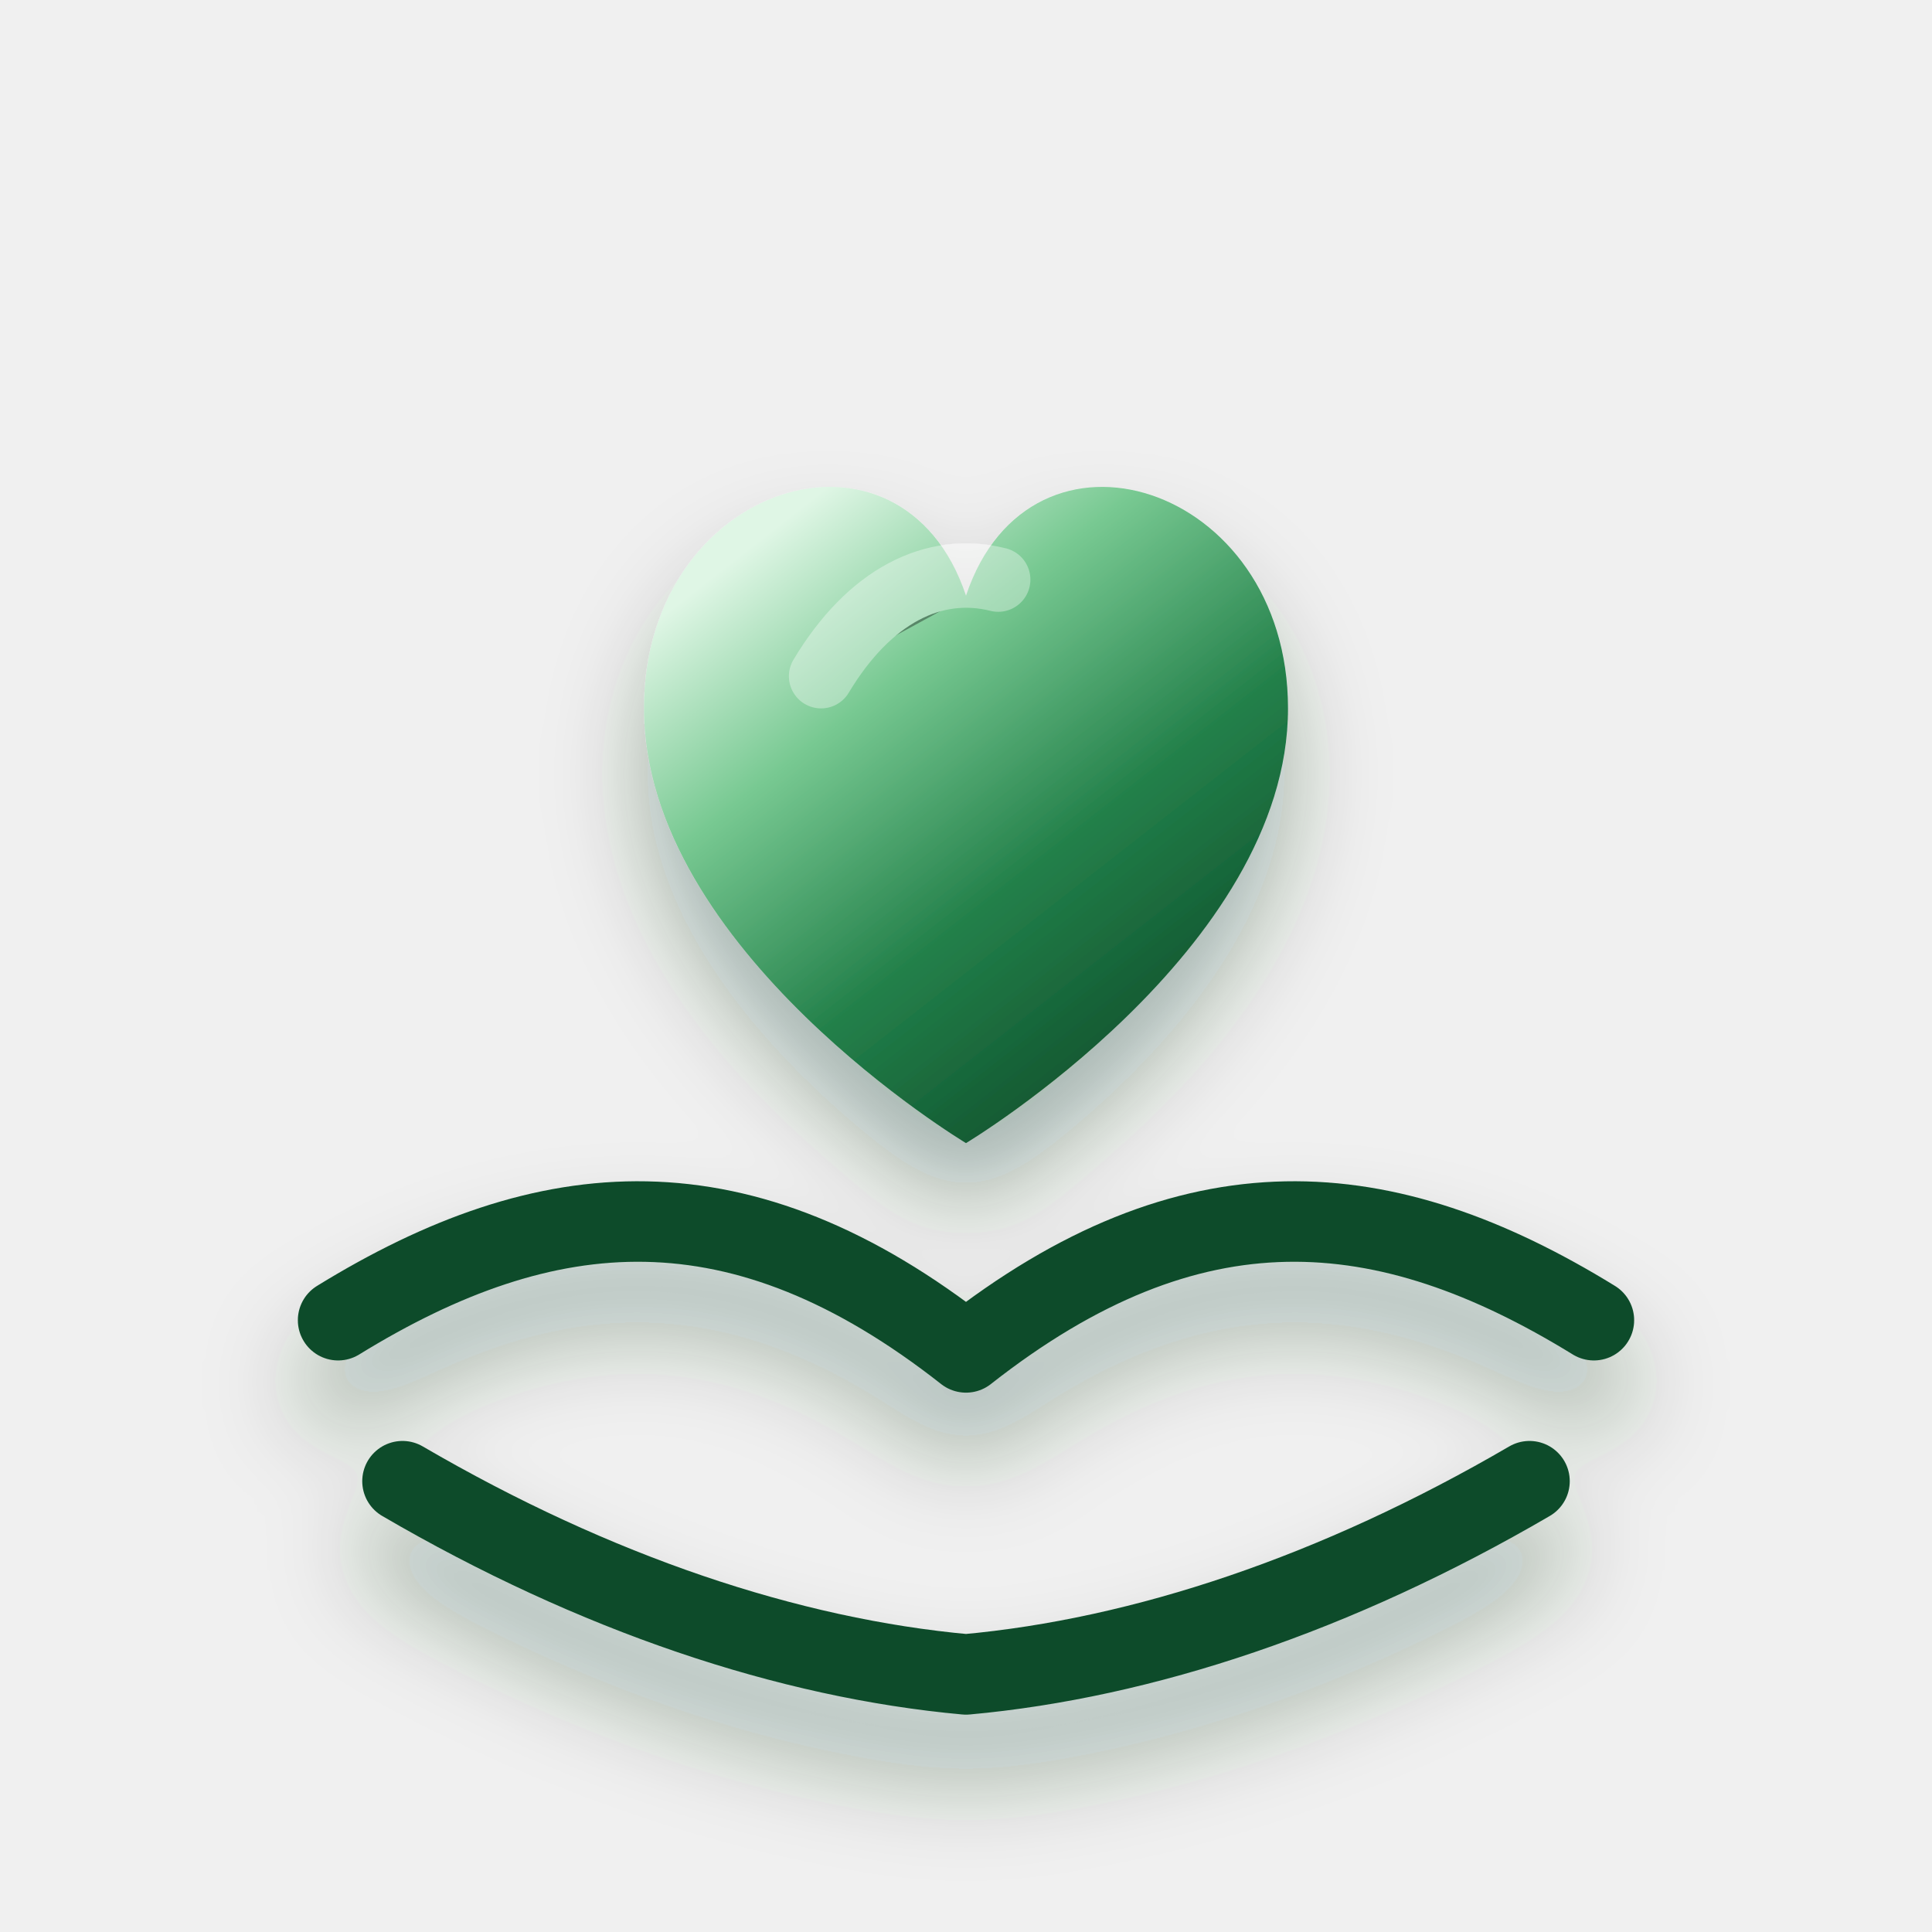
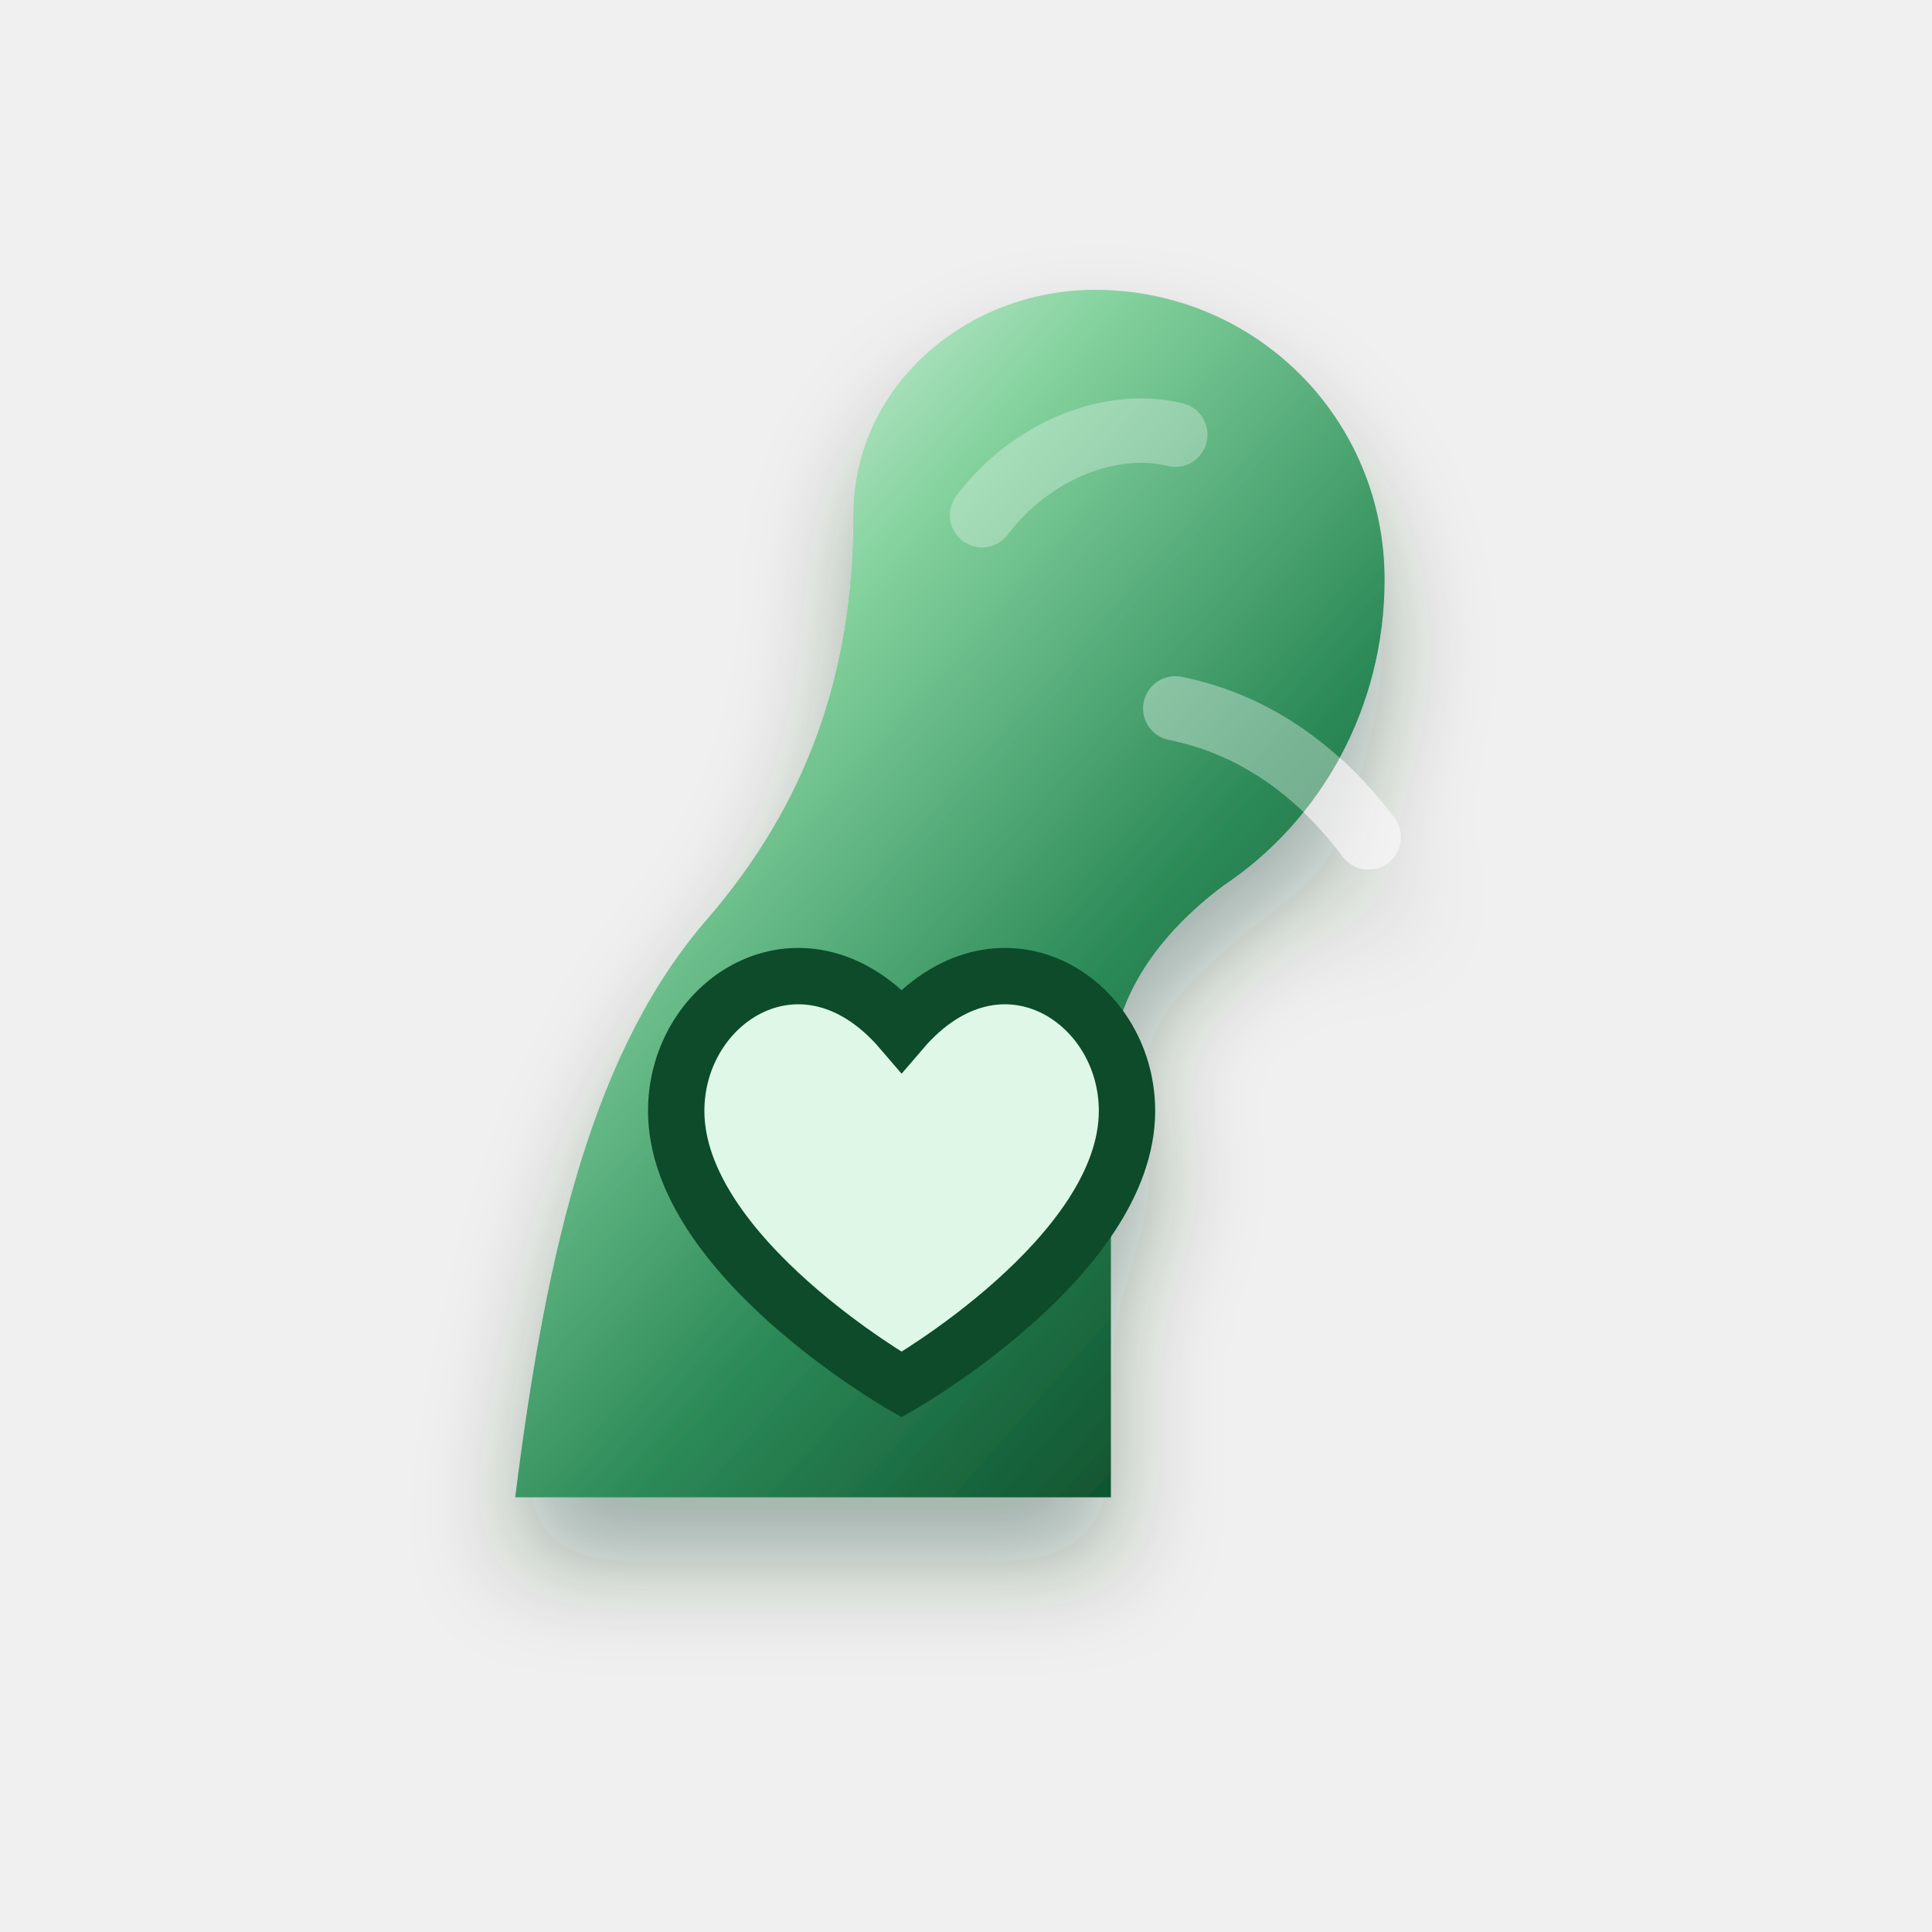
<svg xmlns="http://www.w3.org/2000/svg" viewBox="0 0 120 120" shape-rendering="geometricPrecision">
  <defs>
-     <linearGradient id="g" x1=".18" y1=".08" x2=".82" y2=".92">
-       <stop offset="0" stop-color="#dff6e5" />
-       <stop offset=".28" stop-color="#78c992" />
-       <stop offset=".62" stop-color="#23804a" />
-       <stop offset="1" stop-color="#0d4b29" />
+     <linearGradient id="g" x1=".14" y1=".06" x2=".86" y2=".94">
+       <stop offset="0" stop-color="#e4f8e9" />
+       <stop offset=".27" stop-color="#84d29e" />
+       <stop offset=".63" stop-color="#2d8b59" />
+       <stop offset="1" stop-color="#0b4b29" />
    </linearGradient>
    <filter id="s" x="-30%" y="-25%" width="160%" height="170%">
-       <feDropShadow dx="0" dy="4" stdDeviation="3" flood-color="#0a3a21" flood-opacity=".32" />
+       <feDropShadow dx="0" dy="4" stdDeviation="3.2" flood-color="#07351f" flood-opacity=".34" />
    </filter>
  </defs>
  <g filter="url(#s)">
-     <path d="M60 71s-20-12-20-27c0-14 16-19 20-7 4-12 20-7 20 7 0 15-20 27-20 27Z" fill="url(#g)" />
-     <path d="M21 82c13-8 25-9 39 2M99 82c-13-8-25-9-39 2M25 92c12 7 24 11 35 12M95 92c-12 7-24 11-35 12" fill="none" stroke="#0d4b29" stroke-width="5" stroke-linecap="round" />
-     <path d="M51 42c3-5 7-7 11-6" stroke="#fff" stroke-width="4" opacity=".35" stroke-linecap="round" />
+     <path d="M32 93c2-16 5-28 12-36 6-7 9-15 9-25 0-8 7-14 15-14 10 0 18 8 18 18 0 8-4 15-10 19-4 3-7 7-7 12v26Z" fill="url(#g)" />
+     <path d="M73 44c5 1 9 4 12 8" fill="none" stroke="#fff" stroke-width="4" opacity=".36" stroke-linecap="round" />
+     <path d="M56 64c-6-7-14-2-14 5 0 9 14 17 14 17s14-8 14-17c0-7-8-12-14-5Z" fill="#dff7e6" stroke="#0b4b29" stroke-width="3.5" />
+     <path d="M61 32c3-4 8-6 12-5" stroke="#fff" stroke-width="4" opacity=".3" stroke-linecap="round" />
  </g>
</svg>
